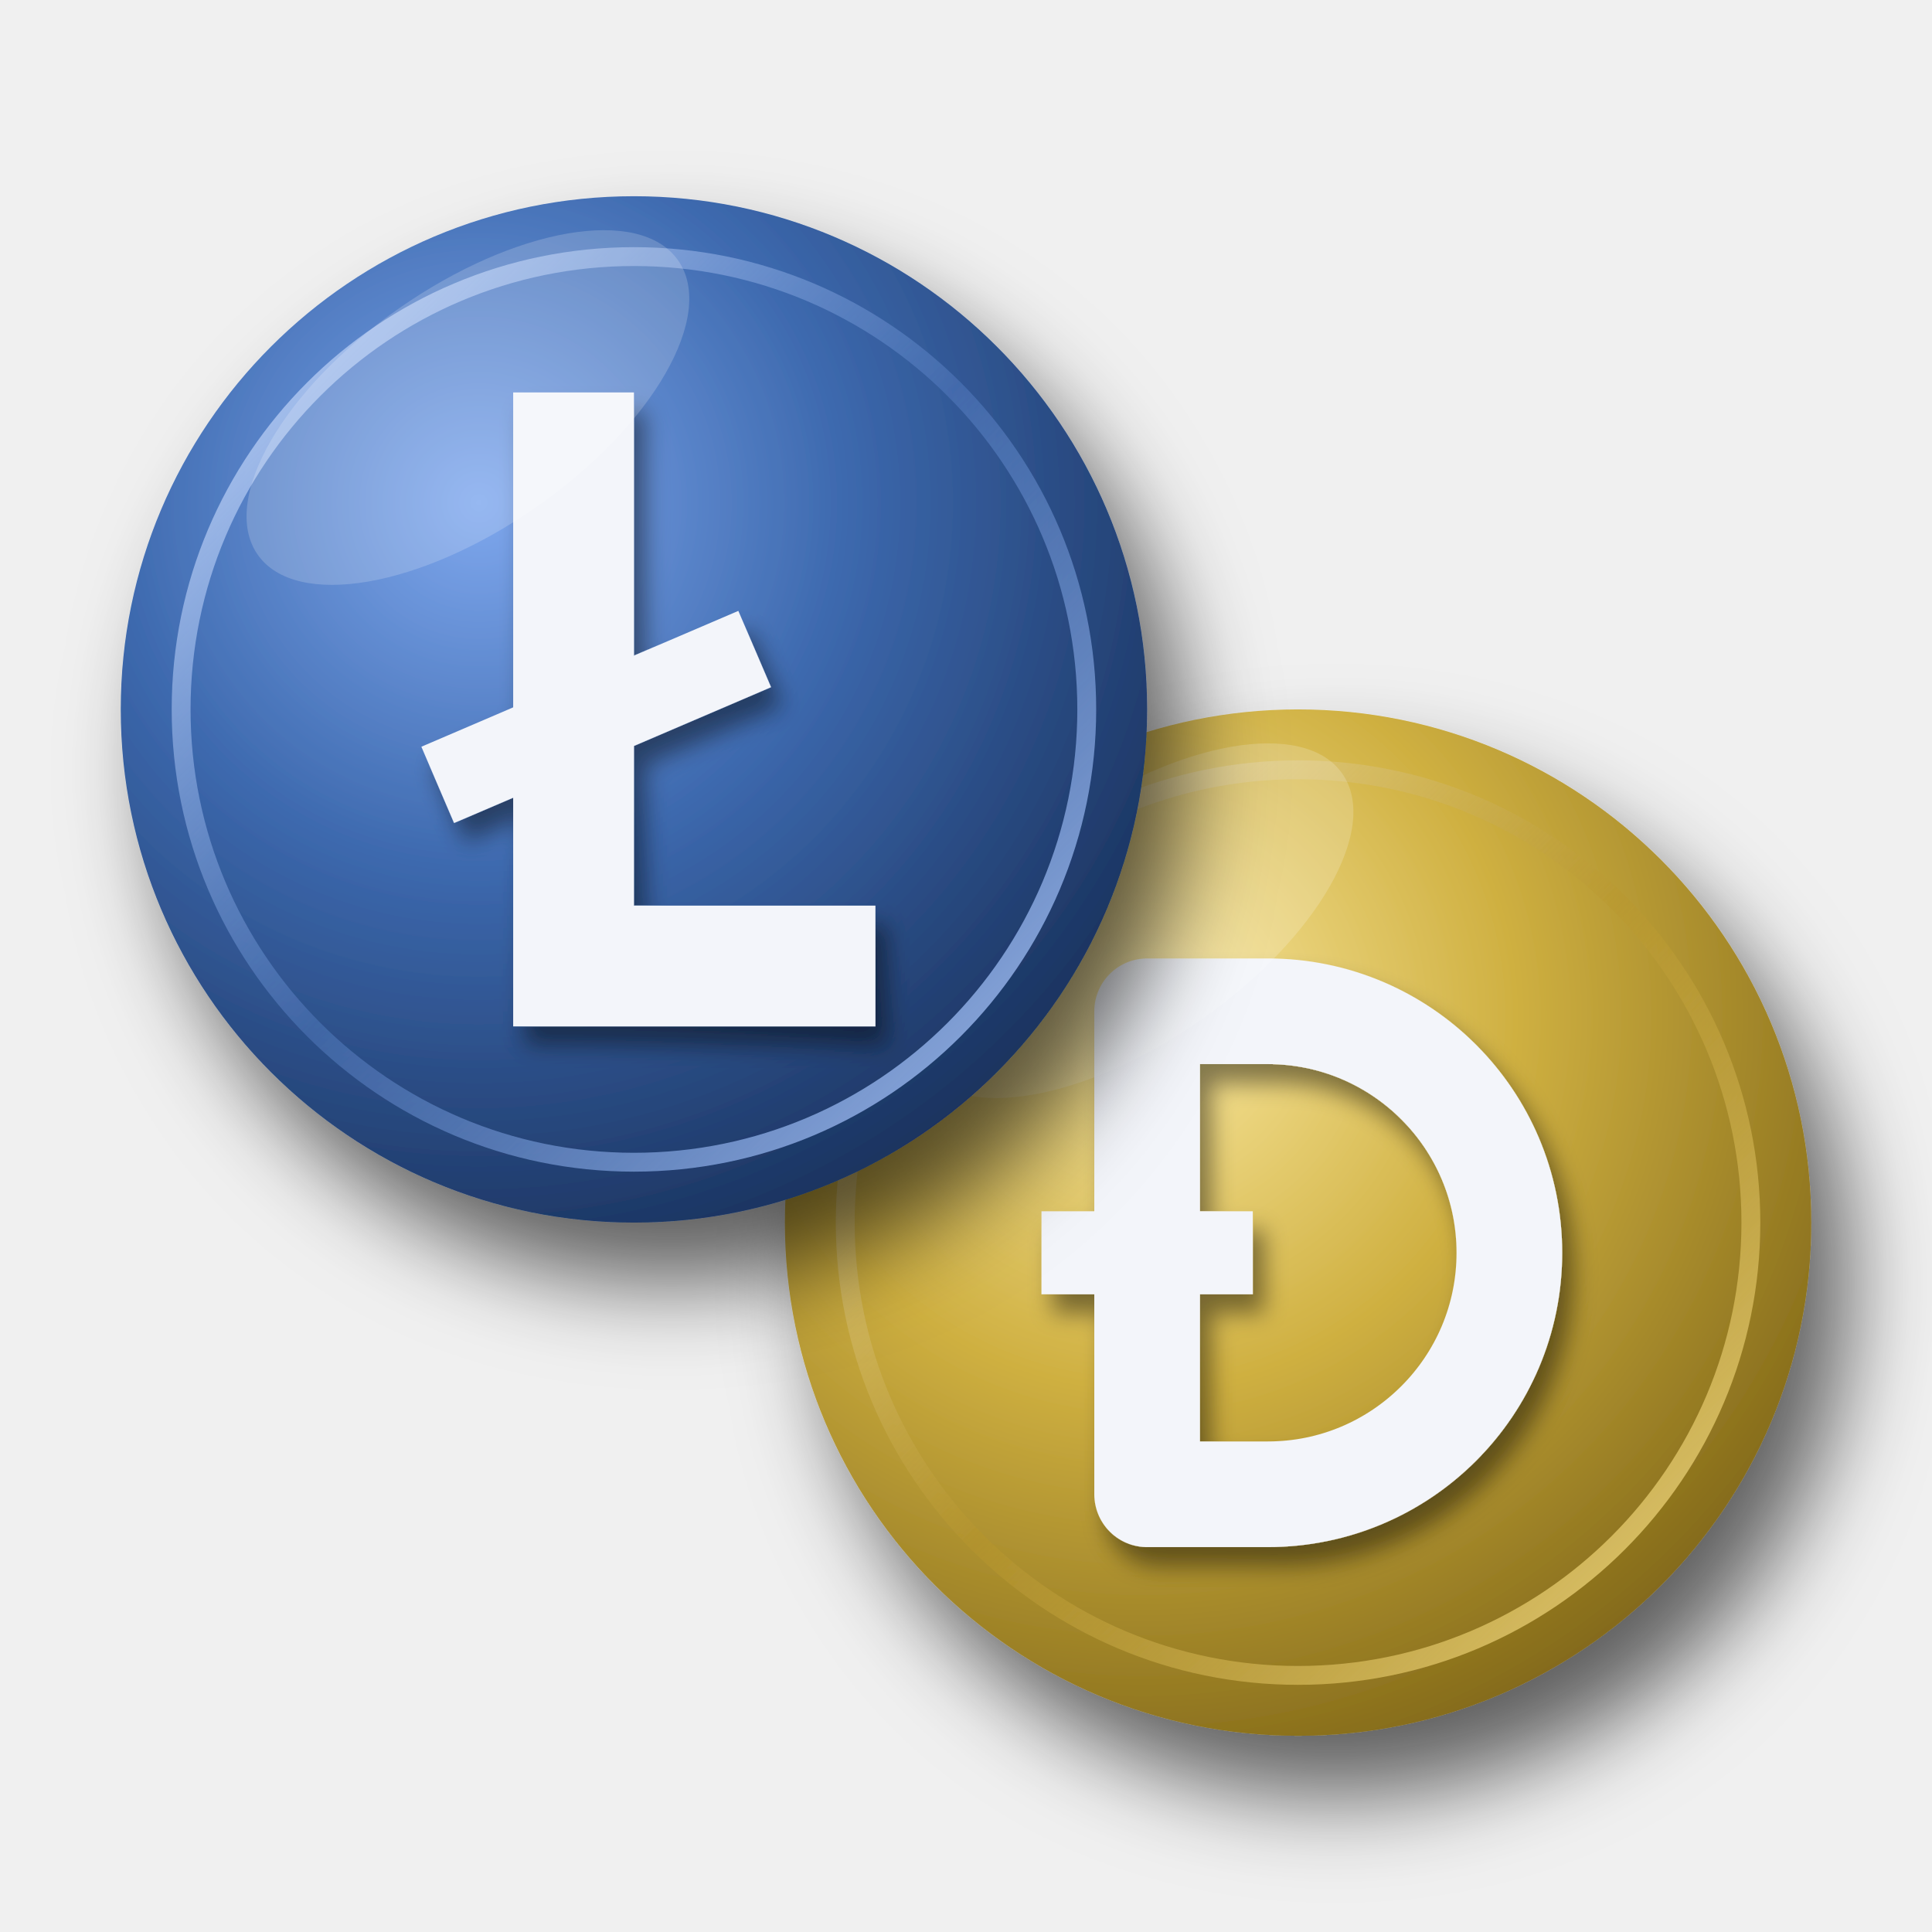
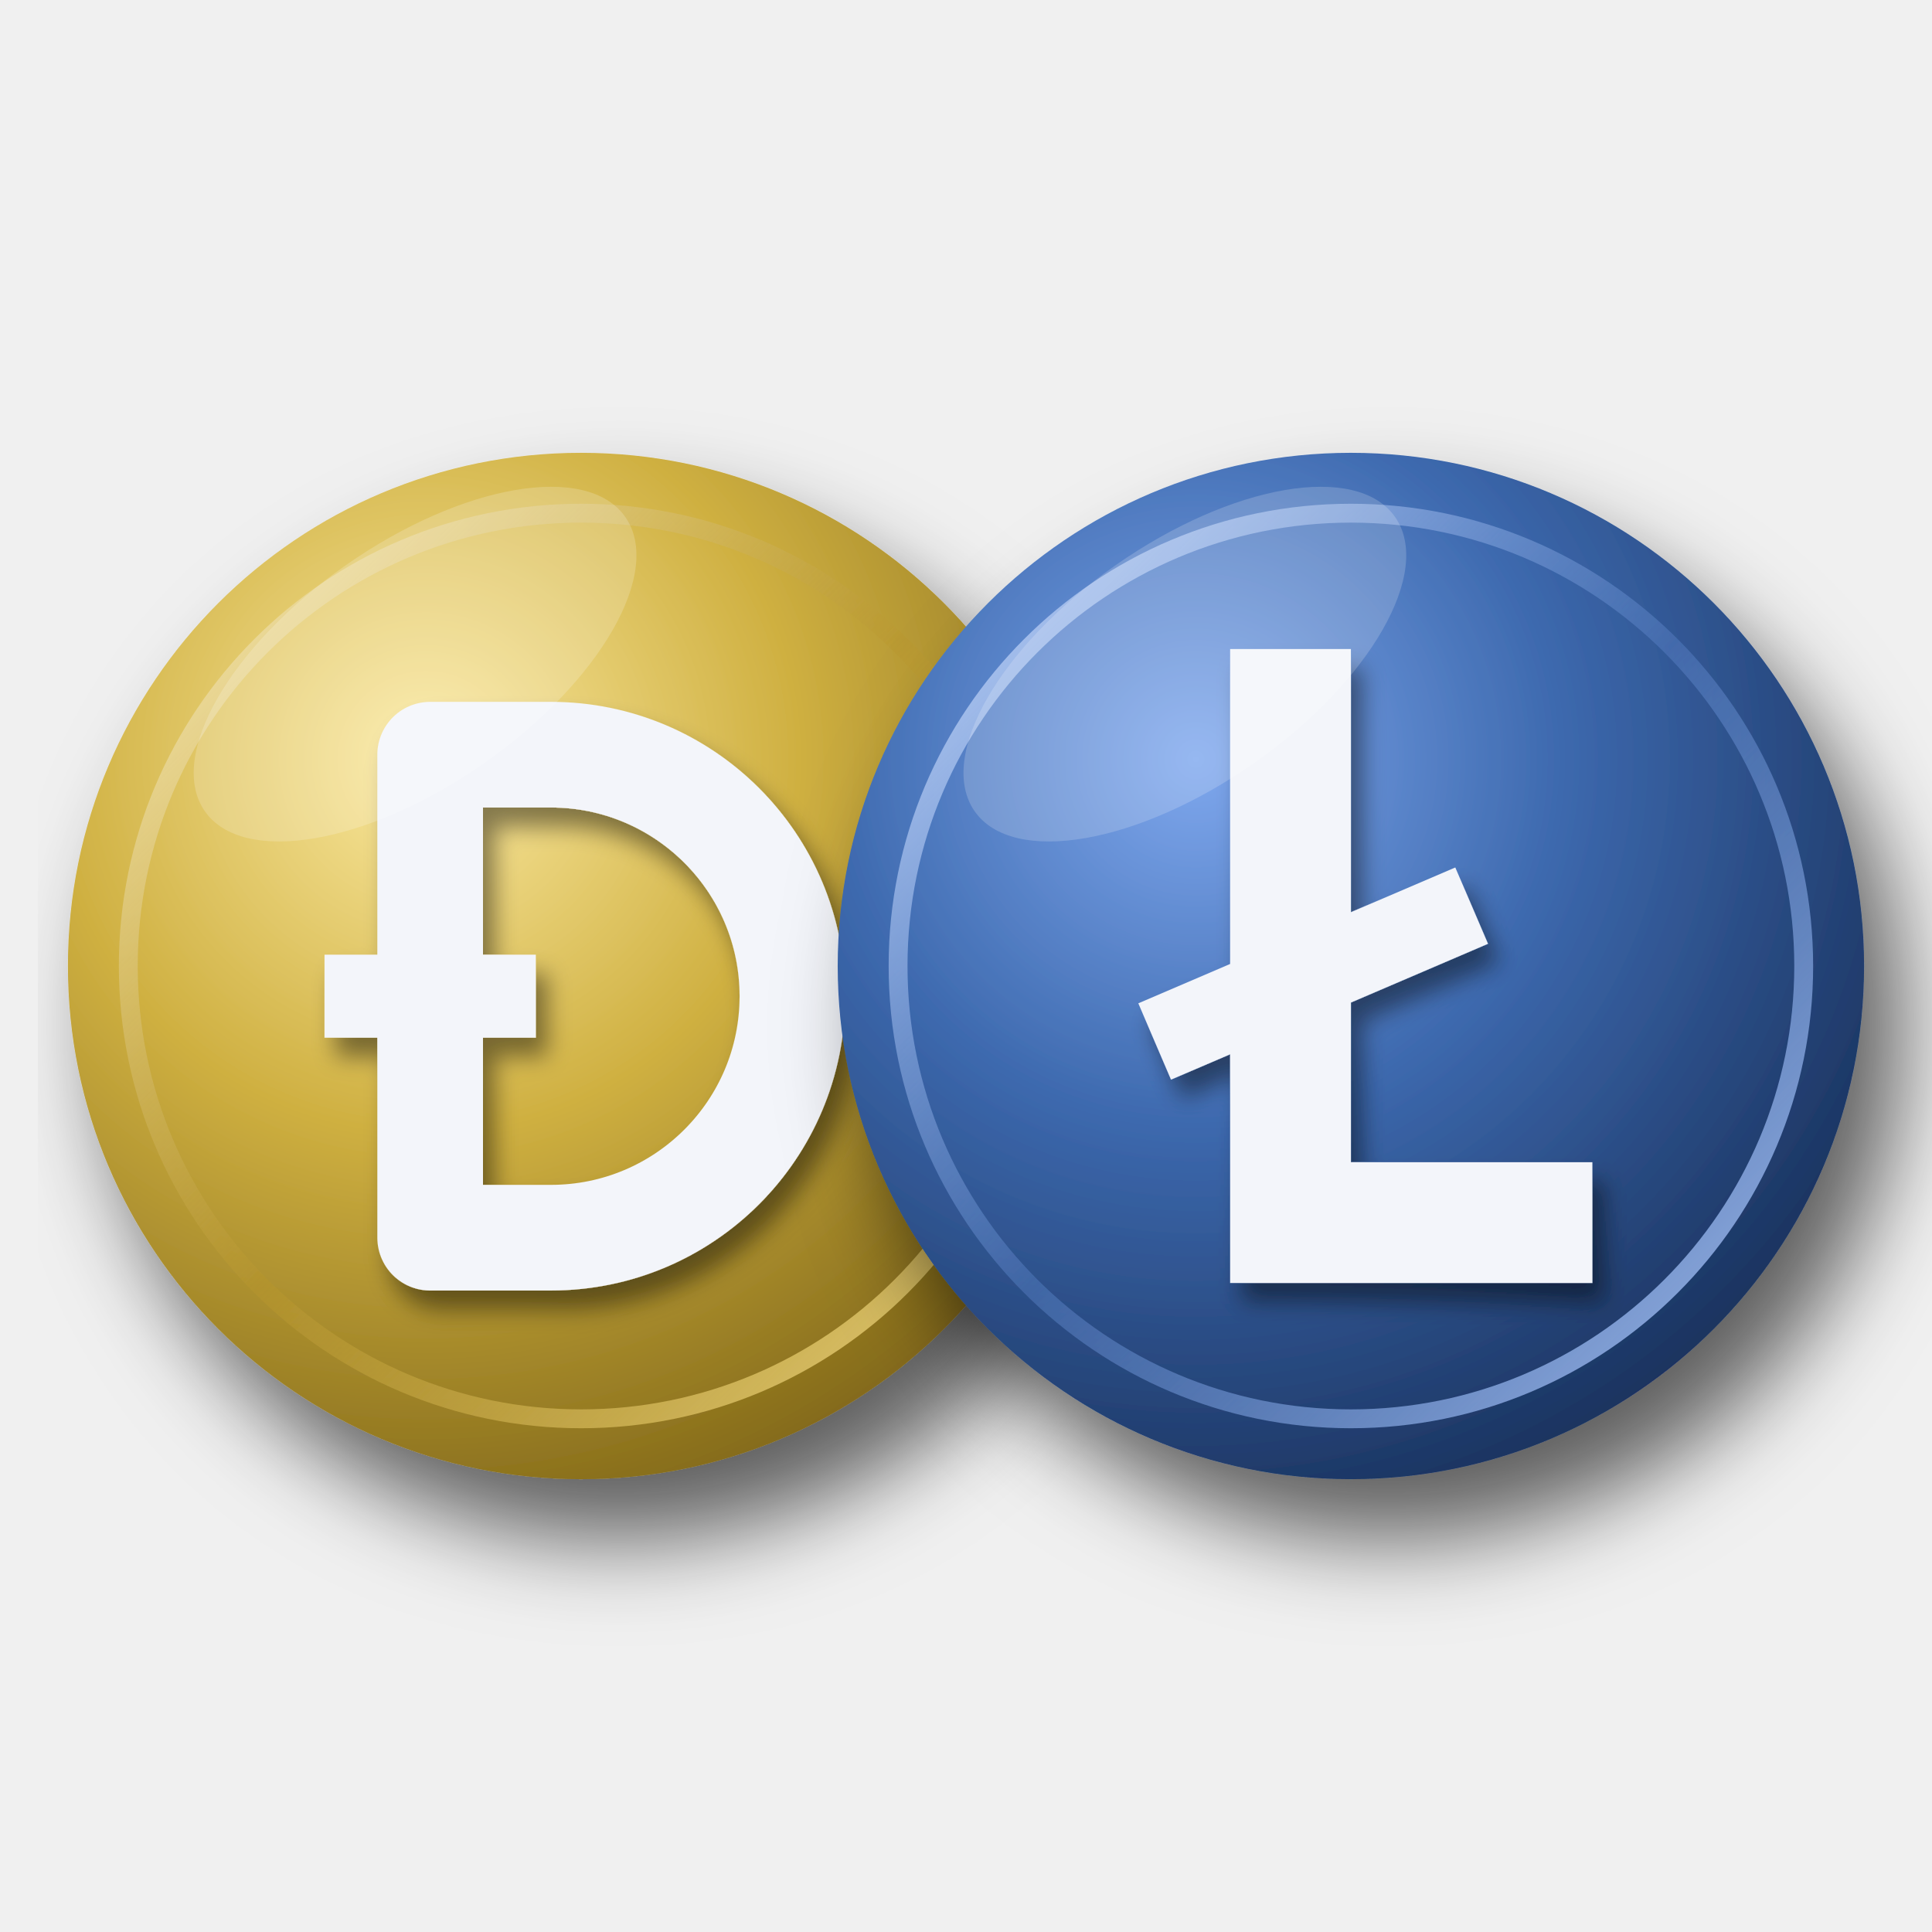
<svg xmlns="http://www.w3.org/2000/svg" viewBox="0 0 256 256">
  <defs>
    <radialGradient id="bg" cx="50%" cy="45%" r="75%">
      <stop offset="0" stop-color="#232d48" />
      <stop offset="1" stop-color="#0a0d15" />
    </radialGradient>
    <radialGradient id="ltc" cx="35%" cy="30%" r="80%">
      <stop offset="0" stop-color="#7fa8ee" />
      <stop offset="0.45" stop-color="#3c68ad" />
      <stop offset="1" stop-color="#162c55" />
    </radialGradient>
    <radialGradient id="doge" cx="35%" cy="30%" r="80%">
      <stop offset="0" stop-color="#fbe9a0" />
      <stop offset="0.45" stop-color="#cfb041" />
      <stop offset="1" stop-color="#7a6114" />
    </radialGradient>
    <linearGradient id="rimL" x1="0" y1="0" x2="1" y2="1">
      <stop offset="0" stop-color="#cfe0ff" />
      <stop offset="0.5" stop-color="#5d86cc" stop-opacity="0.4" />
      <stop offset="1" stop-color="#a9c4f5" />
    </linearGradient>
    <linearGradient id="rimD" x1="0" y1="0" x2="1" y2="1">
      <stop offset="0" stop-color="#fff4c9" />
      <stop offset="0.5" stop-color="#b8962c" stop-opacity="0.4" />
      <stop offset="1" stop-color="#f3dc86" />
    </linearGradient>
    <linearGradient id="glyph" x1="0" y1="0" x2="0" y2="1">
      <stop offset="0" stop-color="#ffffff" />
      <stop offset="1" stop-color="#dfe5f0" />
    </linearGradient>
    <filter id="shadow" x="-30%" y="-30%" width="160%" height="160%">
      <feGaussianBlur in="SourceAlpha" stdDeviation="6" />
      <feOffset dx="5" dy="8" />
      <feComponentTransfer>
        <feFuncA type="linear" slope="0.6" />
      </feComponentTransfer>
      <feMerge>
        <feMergeNode />
        <feMergeNode in="SourceGraphic" />
      </feMerge>
    </filter>
    <filter id="glow" x="-50%" y="-50%" width="200%" height="200%">
      <feGaussianBlur stdDeviation="18" />
    </filter>
    <filter id="emboss" x="-20%" y="-20%" width="140%" height="140%">
      <feGaussianBlur in="SourceAlpha" stdDeviation="1.5" />
      <feOffset dx="1.5" dy="2.5" />
      <feComponentTransfer>
        <feFuncA type="linear" slope="0.45" />
      </feComponentTransfer>
      <feMerge>
        <feMergeNode />
        <feMergeNode in="SourceGraphic" />
      </feMerge>
    </filter>
  </defs>
-   <g filter="url(#shadow)">
-     <circle cx="172" cy="162" r="68" fill="url(#doge)" />
-     <circle cx="172" cy="162" r="60" fill="none" stroke="url(#rimD)" stroke-width="2.5" />
-     <g filter="url(#emboss)">
-       <path d="M152 134 V198 H168 A32 32 0 0 0 168 134 Z" fill="none" stroke="#f3f5fa" stroke-width="14" stroke-linejoin="round" />
-       <path d="M138 166 H166" stroke="#f3f5fa" stroke-width="11" />
+   <g transform="translate(-95 -34)">
+     <g filter="url(#shadow)">
+       <circle cx="172" cy="162" r="68" fill="url(#doge)" />
+       <circle cx="172" cy="162" r="60" fill="none" stroke="url(#rimD)" stroke-width="2.5" />
+       <g filter="url(#emboss)">
+         <path d="M152 134 V198 H168 A32 32 0 0 0 168 134 Z" fill="none" stroke="#f3f5fa" stroke-width="14" stroke-linejoin="round" />
+         <path d="M138 166 H166" stroke="#f3f5fa" stroke-width="11" />
+       </g>
+       <ellipse cx="150" cy="122" rx="34" ry="16" transform="rotate(-35 150 122)" fill="#fff" opacity="0.18" />
    </g>
-     <ellipse cx="150" cy="122" rx="34" ry="16" transform="rotate(-35 150 122)" fill="#fff" opacity="0.18" />
  </g>
-   <g filter="url(#shadow)">
-     <circle cx="84" cy="94" r="68" fill="url(#ltc)" />
-     <circle cx="84" cy="94" r="60" fill="none" stroke="url(#rimL)" stroke-width="2.5" />
-     <g filter="url(#emboss)">
-       <path d="M76 52 V128 H116" fill="none" stroke="#f3f5fa" stroke-width="16" stroke-linejoin="miter" />
-       <path d="M58 104 L100 86" stroke="#f3f5fa" stroke-width="11" />
+   <g transform="translate(95 34)">
+     <g filter="url(#shadow)">
+       <circle cx="84" cy="94" r="68" fill="url(#ltc)" />
+       <circle cx="84" cy="94" r="60" fill="none" stroke="url(#rimL)" stroke-width="2.5" />
+       <g filter="url(#emboss)">
+         <path d="M76 52 V128 H116" fill="none" stroke="#f3f5fa" stroke-width="16" stroke-linejoin="miter" />
+         <path d="M58 104 L100 86" stroke="#f3f5fa" stroke-width="11" />
+       </g>
+       <ellipse cx="62" cy="54" rx="34" ry="16" transform="rotate(-35 62 54)" fill="#fff" opacity="0.18" />
    </g>
-     <ellipse cx="62" cy="54" rx="34" ry="16" transform="rotate(-35 62 54)" fill="#fff" opacity="0.18" />
  </g>
</svg>
